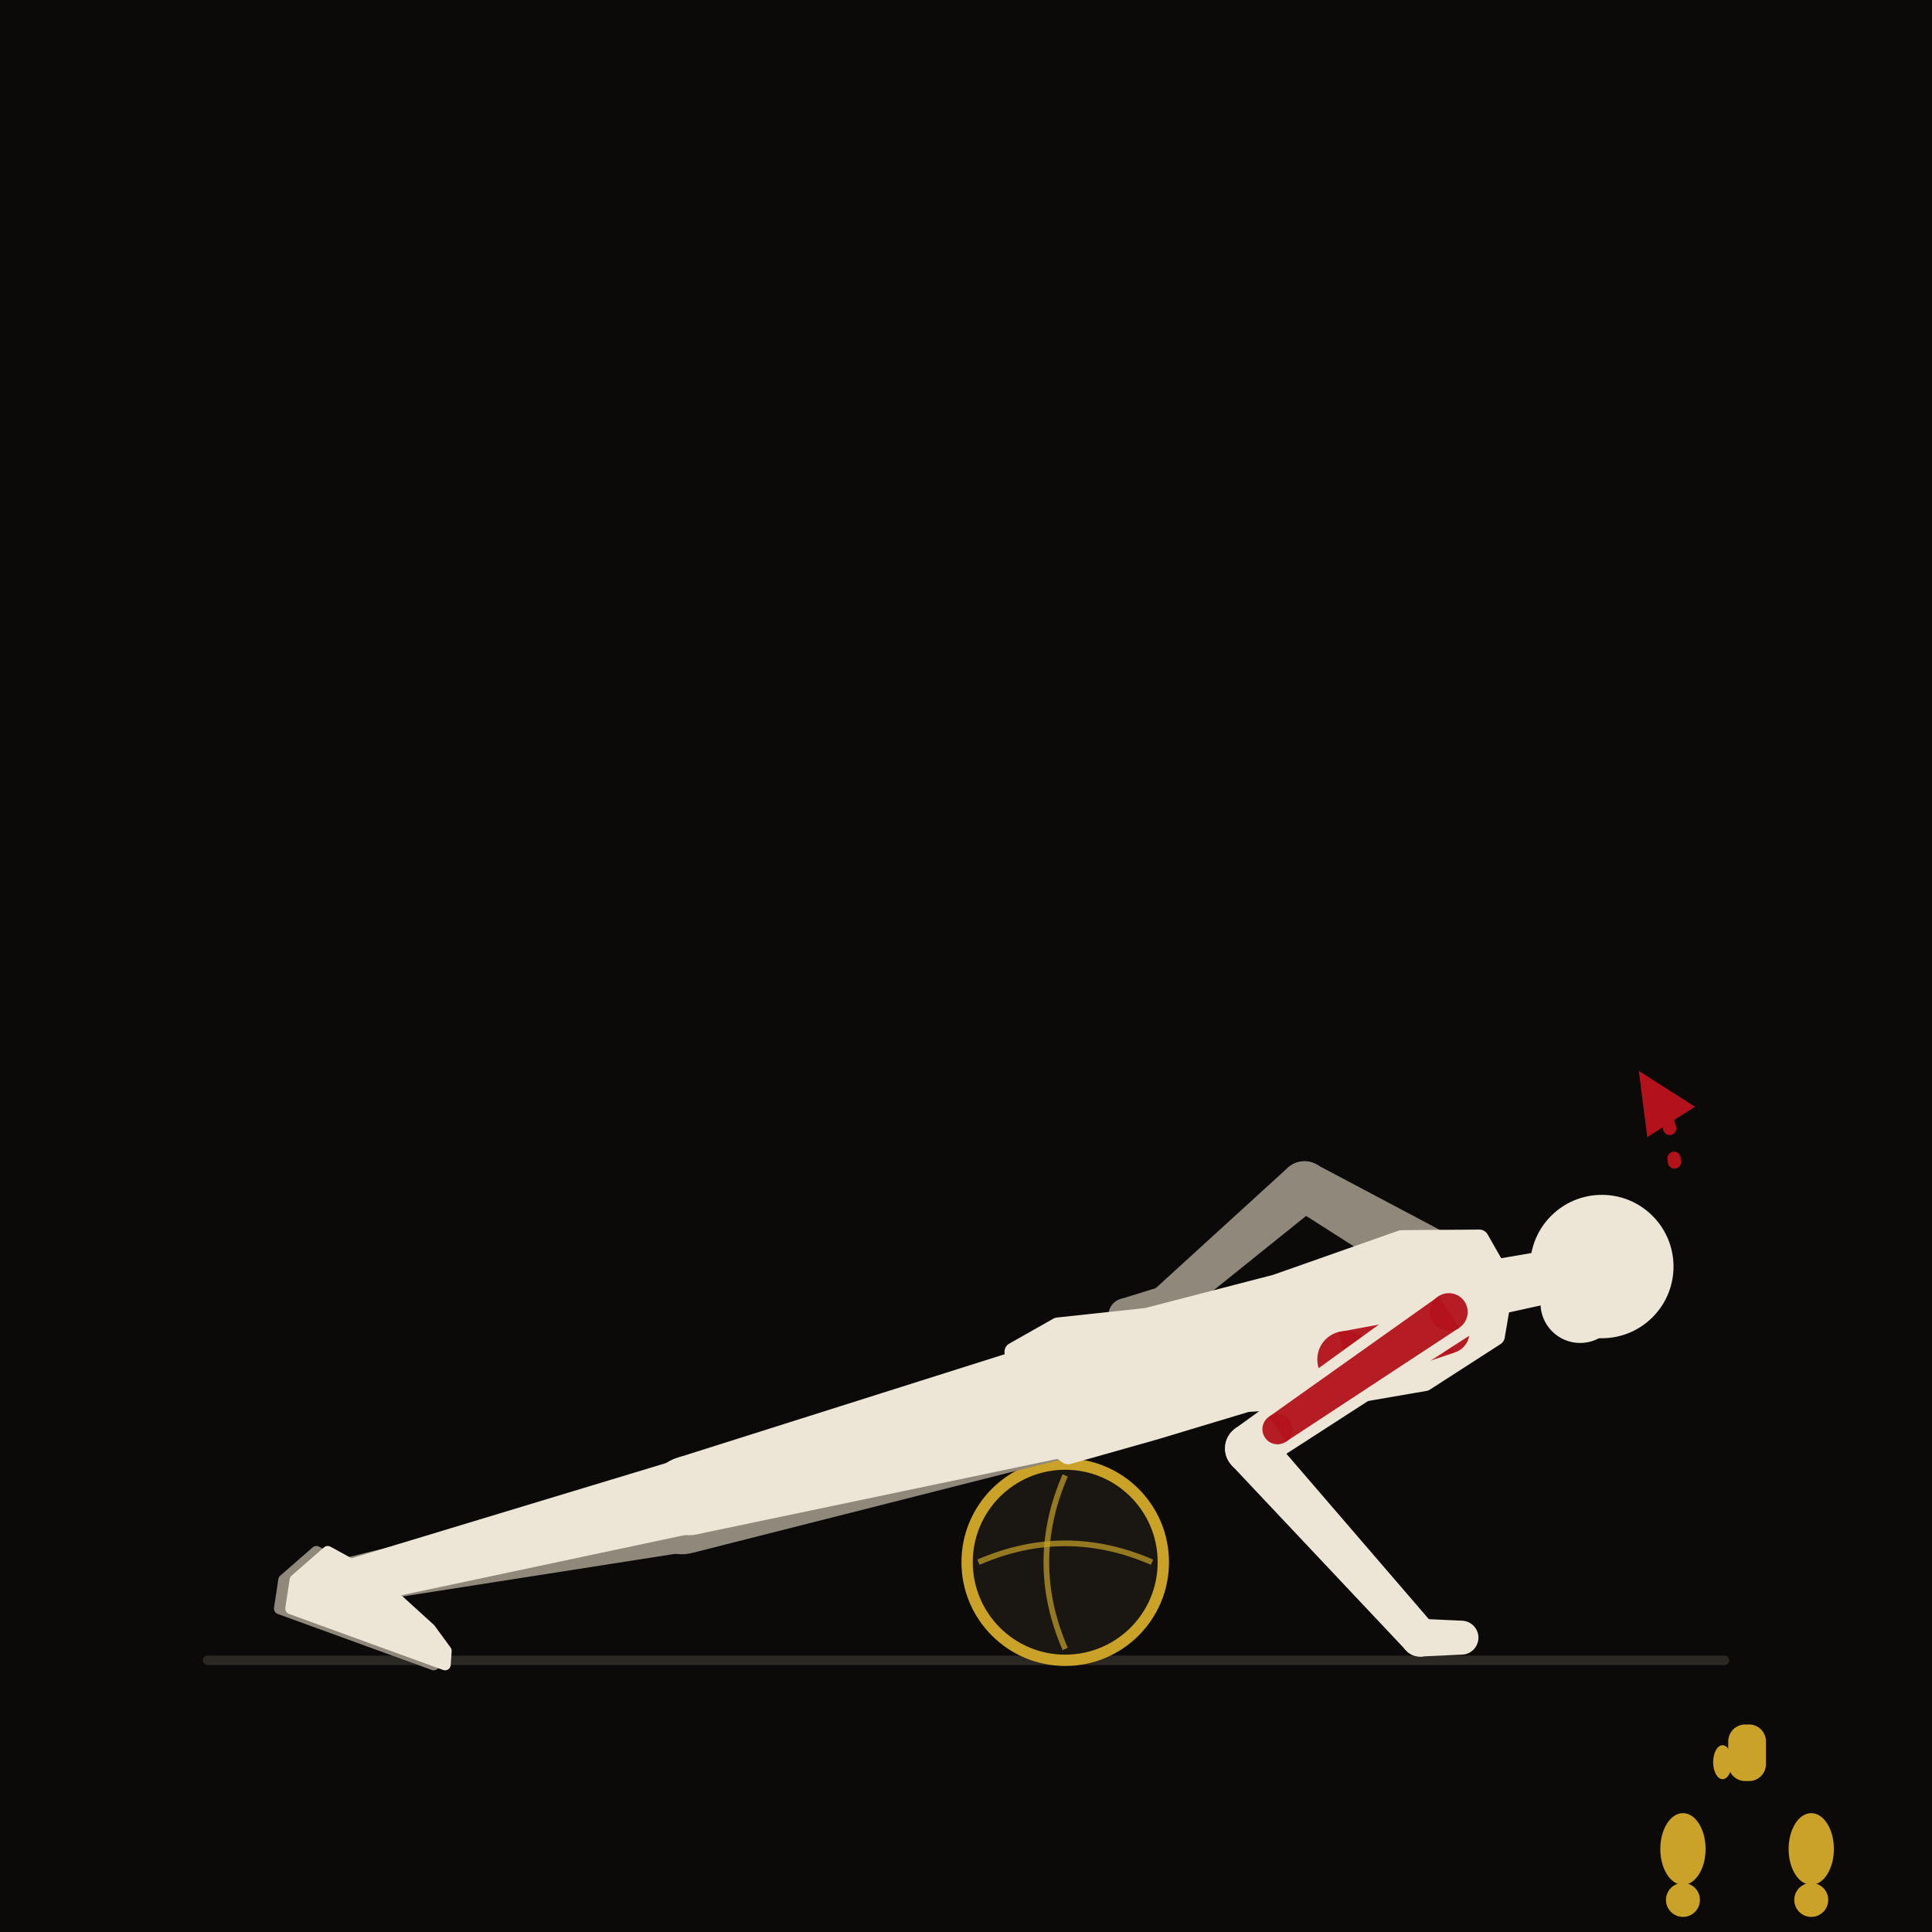
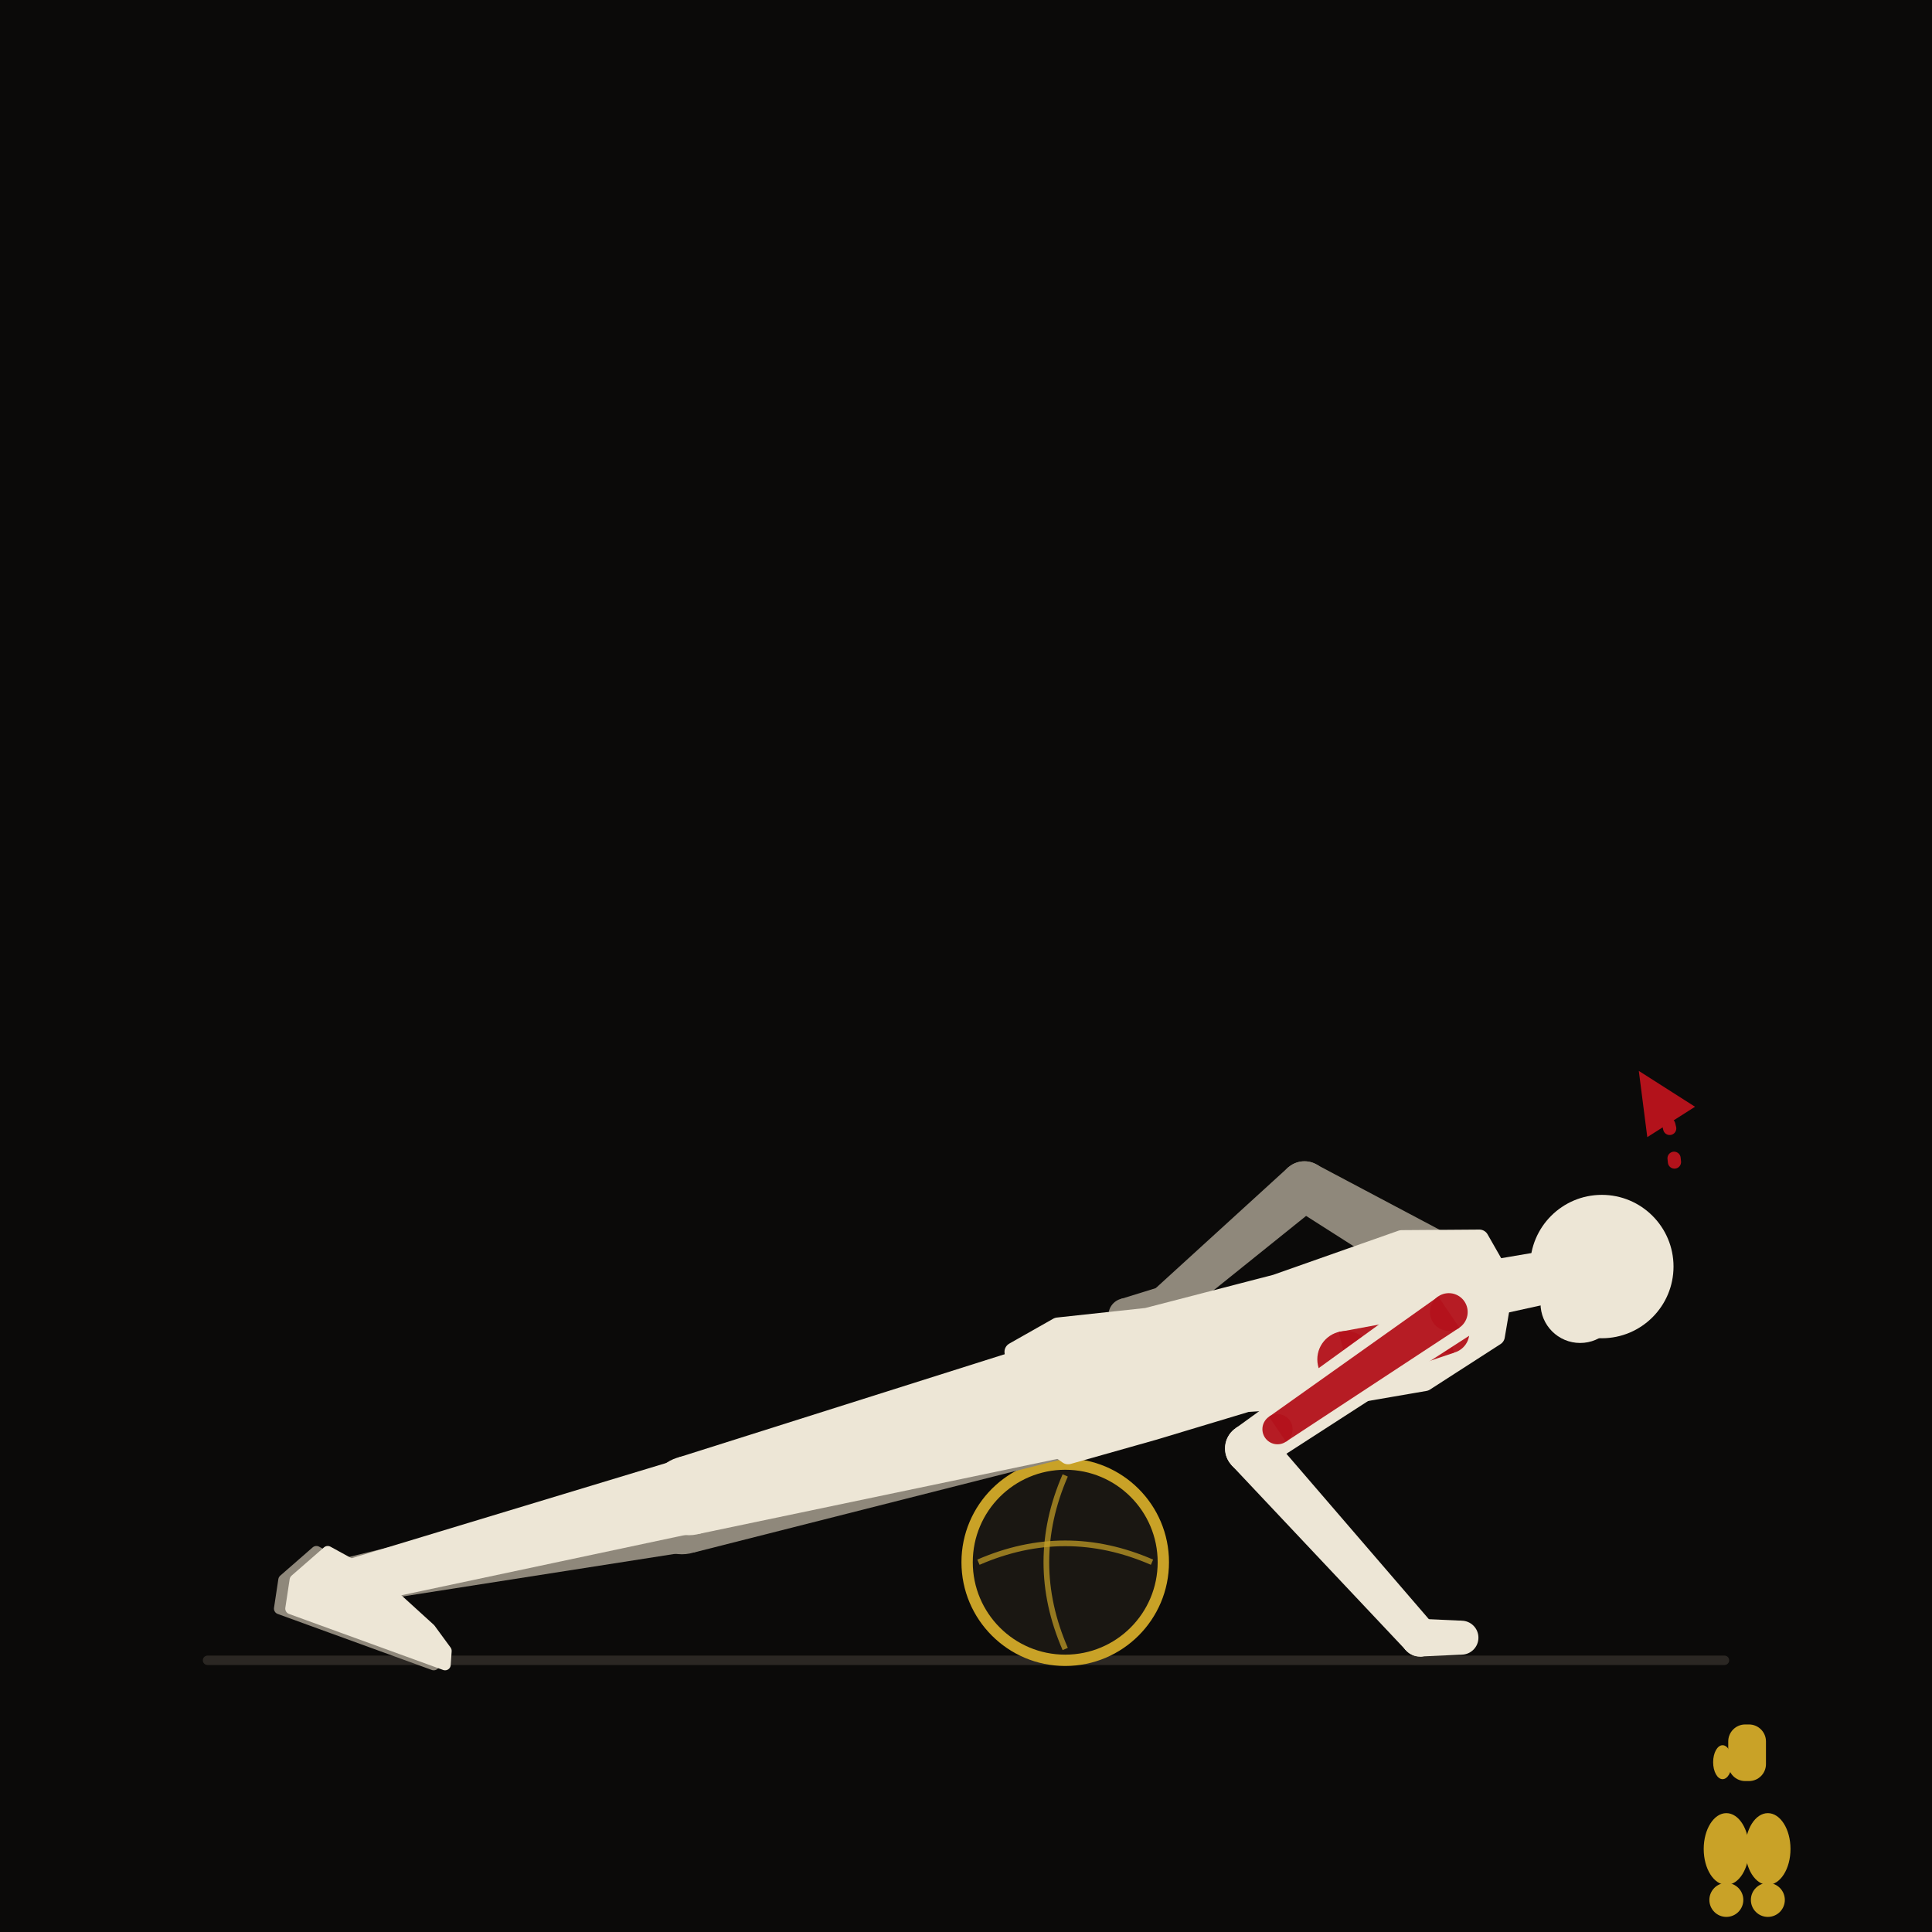
<svg xmlns="http://www.w3.org/2000/svg" width="1024" height="1024" viewBox="0 0 1024 1024">
  <rect width="1024" height="1024" fill="#0B0A09" />
  <line x1="110" y1="880" x2="914" y2="880" stroke="#2B2723" stroke-width="5" stroke-linecap="round" />
  <g transform="translate(126.6,0)">
    <circle cx="437.991" cy="828" r="52" fill="#1A1712" stroke="#C9A227" stroke-width="6" />
    <path d="M 391.991,828 Q 437.991,808 483.991,828" fill="none" stroke="#C9A227" stroke-width="3" opacity="0.7" />
    <path d="M 437.991,782 Q 417.991,828 437.991,874" fill="none" stroke="#C9A227" stroke-width="3" opacity="0.7" />
    <polygon points="660.0,664.3 571.3,617.3 558.2,639.7 642.9,693.7" fill="#8F887B" />
    <circle cx="651.5" cy="679.0" r="17" fill="#8F887B" />
    <circle cx="564.8" cy="628.5" r="13" fill="#8F887B" />
    <polygon points="556.3,618.6 484.7,683.9 497.7,699.1 573.2,638.4" fill="#8F887B" />
    <circle cx="564.8" cy="628.5" r="13" fill="#8F887B" />
    <circle cx="491.2" cy="691.5" r="10" fill="#8F887B" />
    <polygon points="488.7,681.9 467.7,688.4 472.2,705.8 493.7,701.2" fill="#8F887B" />
    <circle cx="491.2" cy="691.5" r="10" fill="#8F887B" />
    <circle cx="469.9" cy="697.1" r="9" fill="#8F887B" />
    <polygon points="416.9,714.4 228.6,782.7 241.0,822.9 435.1,773.7" fill="#8F887B" />
    <circle cx="426.0" cy="744.0" r="31" fill="#8F887B" />
    <circle cx="234.8" cy="802.8" r="21" fill="#8F887B" />
    <polygon points="230.9,783.2 46.1,828.2 50.8,851.8 238.7,822.4" fill="#8F887B" />
    <circle cx="234.8" cy="802.8" r="20" fill="#8F887B" />
    <circle cx="48.5" cy="840.0" r="12" fill="#8F887B" />
    <polygon points="41.1,822.4 64.1,835.0 95.3,863.4 103.8,875.0 103.3,882.3 21.6,852.6 23.9,837.4" fill="#8F887B" stroke="#8F887B" stroke-width="6" stroke-linejoin="round" />
    <path d="M 410.8,716.5 L 434.1,703.3 L 481.3,698.2 L 549.6,680.5 L 616.3,657.0 L 657.5,656.7 L 670.8,680.0 L 666.0,708.2 L 628.6,732.3 L 582.1,740.3 L 534.3,743.4 L 484.8,758.3 L 439.5,771.1 L 415.8,754.5 Z" fill="#EDE6D6" stroke="#EDE6D6" stroke-width="10" stroke-linejoin="round" />
    <polygon points="654.6,699.7 693.6,691.1 688.3,663.6 648.9,670.3" fill="#EDE6D6" />
    <circle cx="651.7" cy="685.0" r="15" fill="#EDE6D6" />
    <circle cx="691.0" cy="677.4" r="14" fill="#EDE6D6" />
    <circle cx="722.4" cy="671.3" r="38" fill="#EDE6D6" />
    <circle cx="710.9" cy="690.8" r="21" fill="#EDE6D6" />
    <polygon points="590.4,735.0 644.0,717.0 638.5,695.7 582.9,706.0" fill="#B3121B" opacity="0.95" />
    <circle cx="586.6" cy="720.5" r="15" fill="#B3121B" opacity="0.95" />
    <circle cx="641.2" cy="706.3" r="11" fill="#B3121B" opacity="0.95" />
    <polygon points="424.1,712.0 233.2,772.4 243.8,813.0 439.8,772.0" fill="#EDE6D6" />
    <circle cx="432.0" cy="742.0" r="31" fill="#EDE6D6" />
    <circle cx="238.5" cy="792.7" r="21" fill="#EDE6D6" />
    <polygon points="233.5,773.3 51.5,828.4 57.5,851.6 243.5,812.1" fill="#EDE6D6" />
    <circle cx="238.5" cy="792.7" r="20" fill="#EDE6D6" />
    <circle cx="54.5" cy="840.0" r="12" fill="#EDE6D6" />
    <polygon points="47.1,822.4 70.1,835.0 101.3,863.4 109.8,875.0 109.3,882.3 27.6,852.6 29.9,837.4" fill="#EDE6D6" stroke="#EDE6D6" stroke-width="6" stroke-linejoin="round" />
    <polygon points="649.9,669.0 528.3,757.0 543.0,778.4 669.1,697.0" fill="#EDE6D6" />
    <circle cx="659.5" cy="683.0" r="17" fill="#EDE6D6" />
    <circle cx="535.7" cy="767.7" r="13" fill="#EDE6D6" />
    <polygon points="526.0,776.4 618.6,874.7 633.4,861.3 545.3,759.0" fill="#EDE6D6" />
    <circle cx="535.7" cy="767.7" r="13" fill="#EDE6D6" />
    <circle cx="626.0" cy="868.0" r="10" fill="#EDE6D6" />
    <polygon points="626.0,878.0 648.0,877.0 648.0,859.0 626.0,858.0" fill="#EDE6D6" />
    <circle cx="626.0" cy="868.0" r="10" fill="#EDE6D6" />
    <circle cx="648.0" cy="868.0" r="9" fill="#EDE6D6" />
    <polygon points="635.7,687.2 546.0,750.9 555.0,764.1 646.9,703.7" fill="#B3121B" opacity="0.95" />
    <circle cx="641.3" cy="695.4" r="10" fill="#B3121B" opacity="0.95" />
    <circle cx="550.5" cy="757.5" r="8" fill="#B3121B" opacity="0.95" />
    <path d="M 760.9,615.9 Q 758.9,594.3 754.8,587.9" fill="none" stroke="#B3121B" stroke-width="7" stroke-linecap="round" stroke-dasharray="2 16" />
    <polygon points="742.0,567.6 771.8,586.6 746.5,602.7" fill="#B3121B" />
  </g>
  <rect x="916" y="914" width="20" height="30" rx="9" fill="#C9A227" />
  <ellipse cx="913" cy="934" rx="5" ry="9" fill="#C9A227" />
-   <ellipse cx="892" cy="980" rx="12" ry="19" fill="#C9A227" />
-   <ellipse cx="892" cy="1007" rx="9" ry="9" fill="#C9A227" />
-   <ellipse cx="960" cy="980" rx="12" ry="19" fill="#C9A227" />
-   <ellipse cx="960" cy="1007" rx="9" ry="9" fill="#C9A227" />
+   <ellipse cx="915" cy="980" rx="12" ry="19" fill="#C9A227" />
+   <ellipse cx="915" cy="1007" rx="9" ry="9" fill="#C9A227" />
+   <ellipse cx="937" cy="980" rx="12" ry="19" fill="#C9A227" />
+   <ellipse cx="937" cy="1007" rx="9" ry="9" fill="#C9A227" />
</svg>
